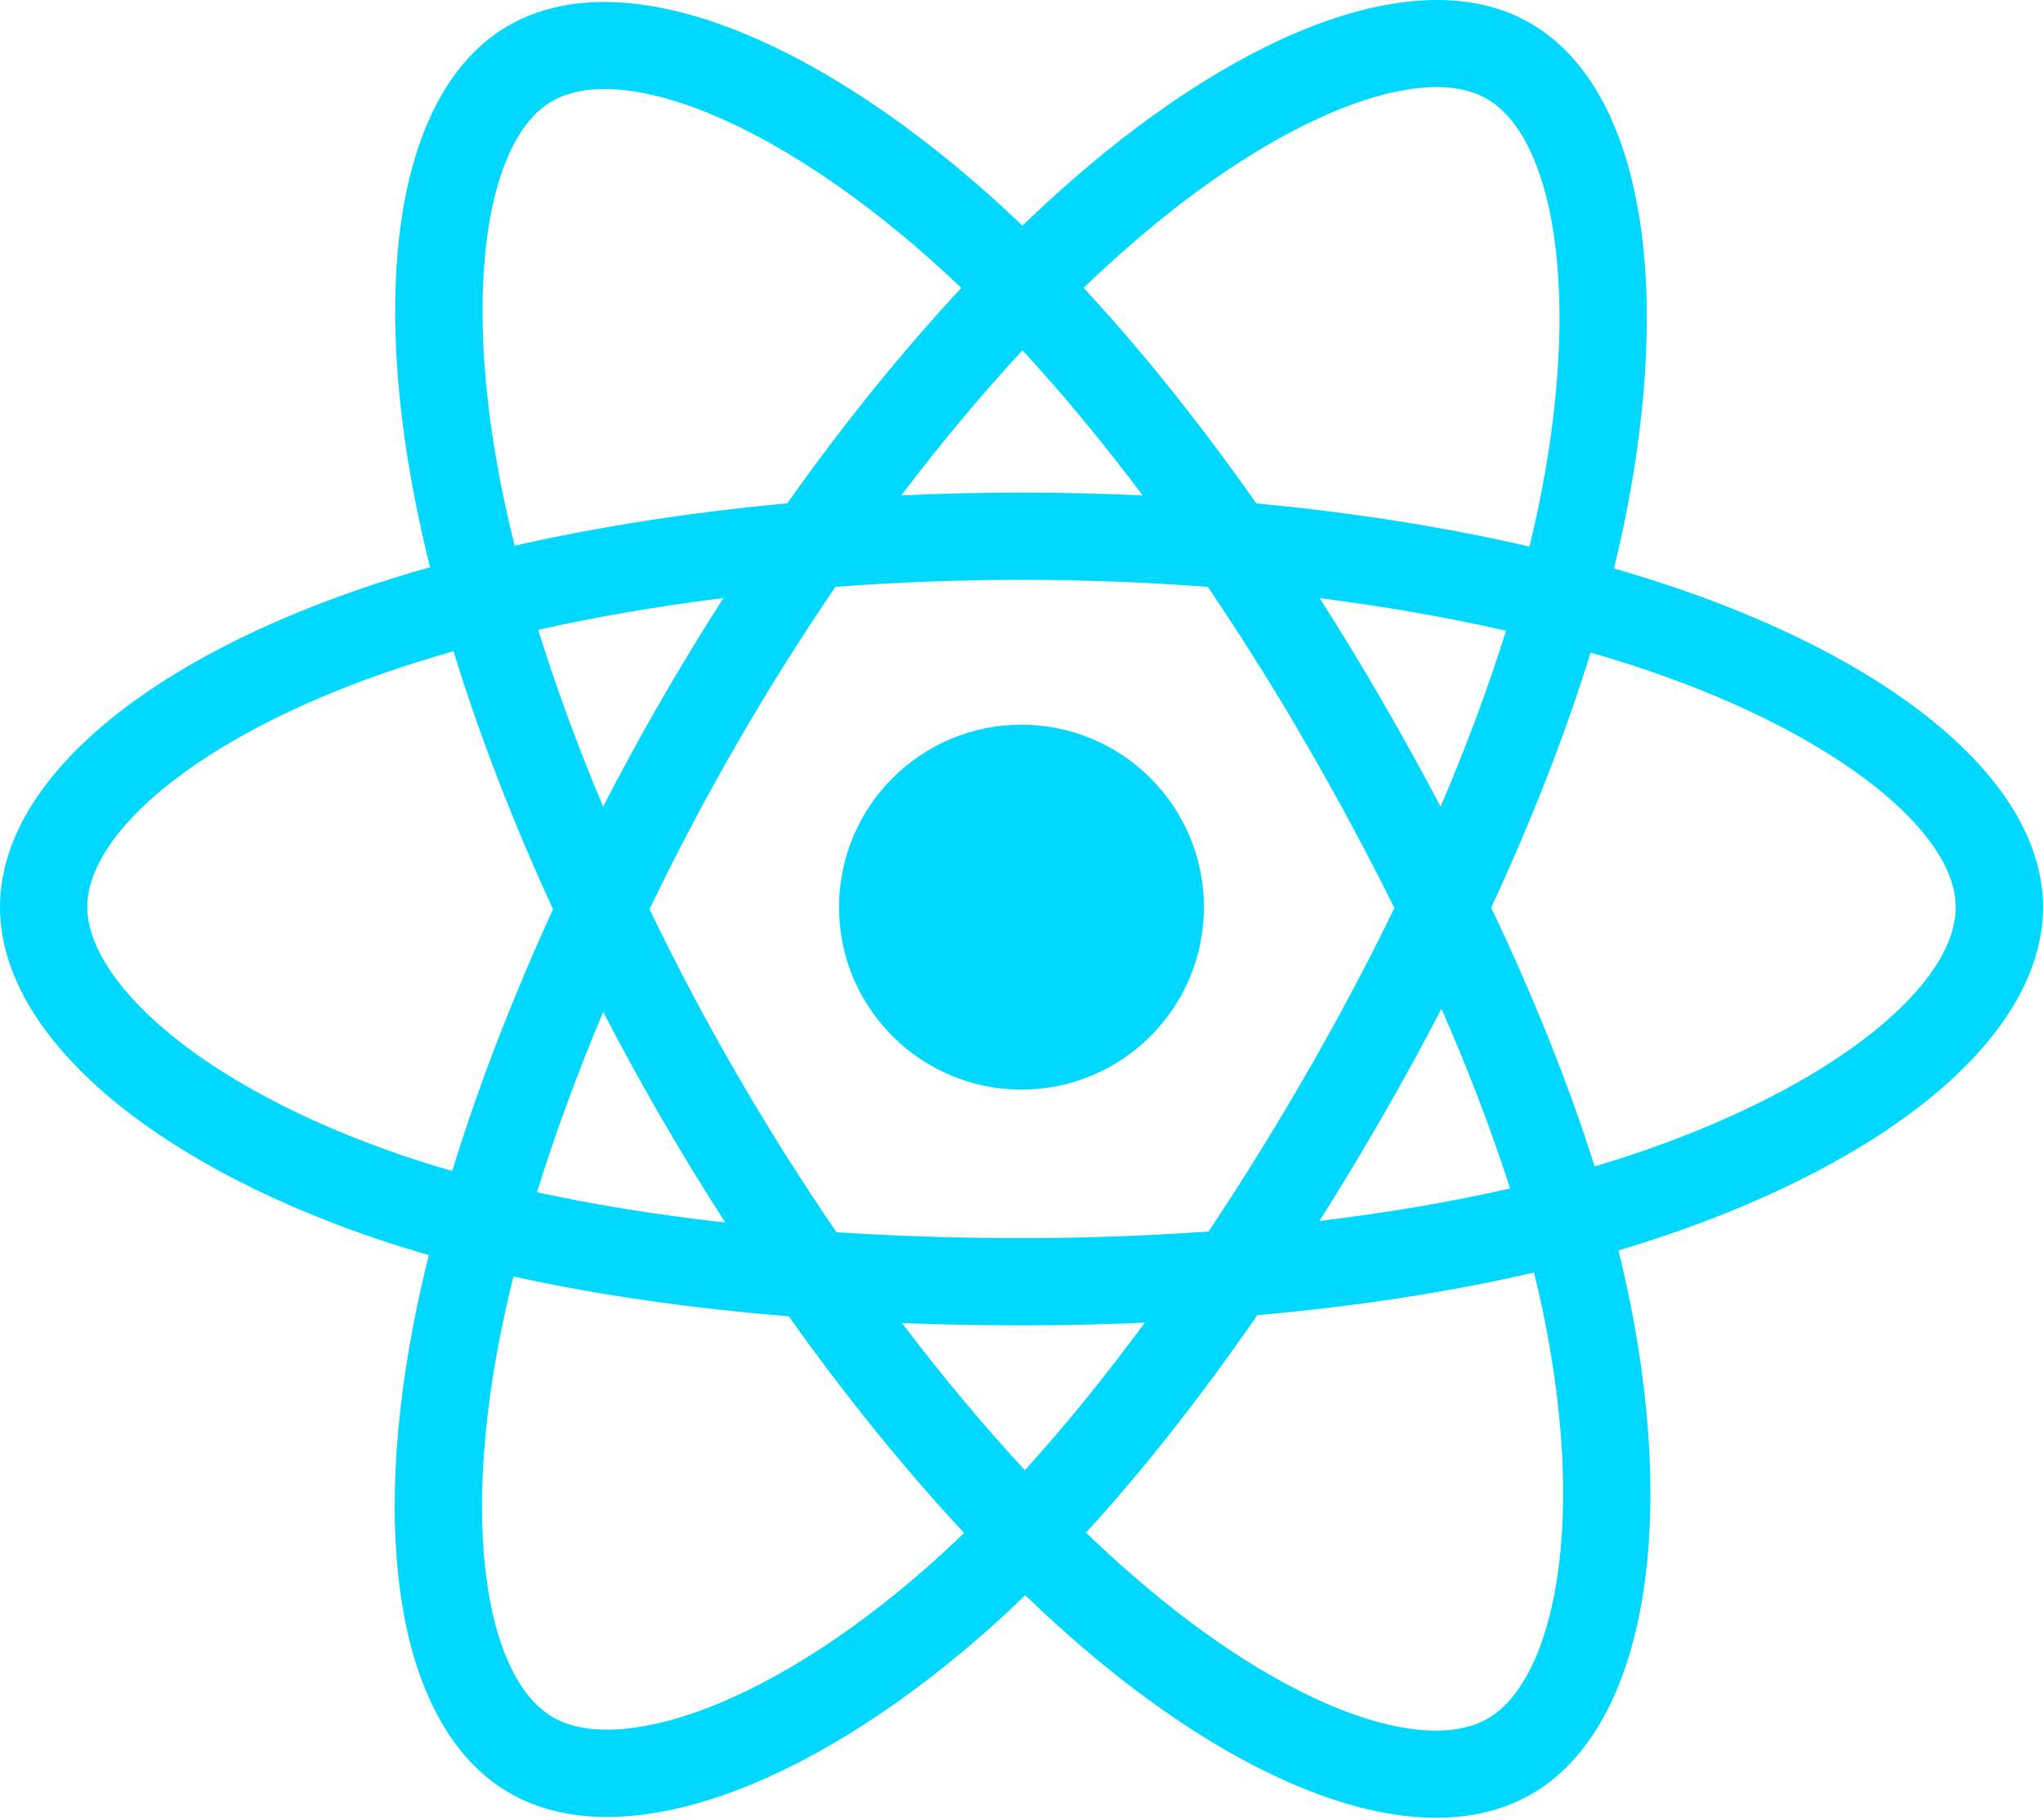
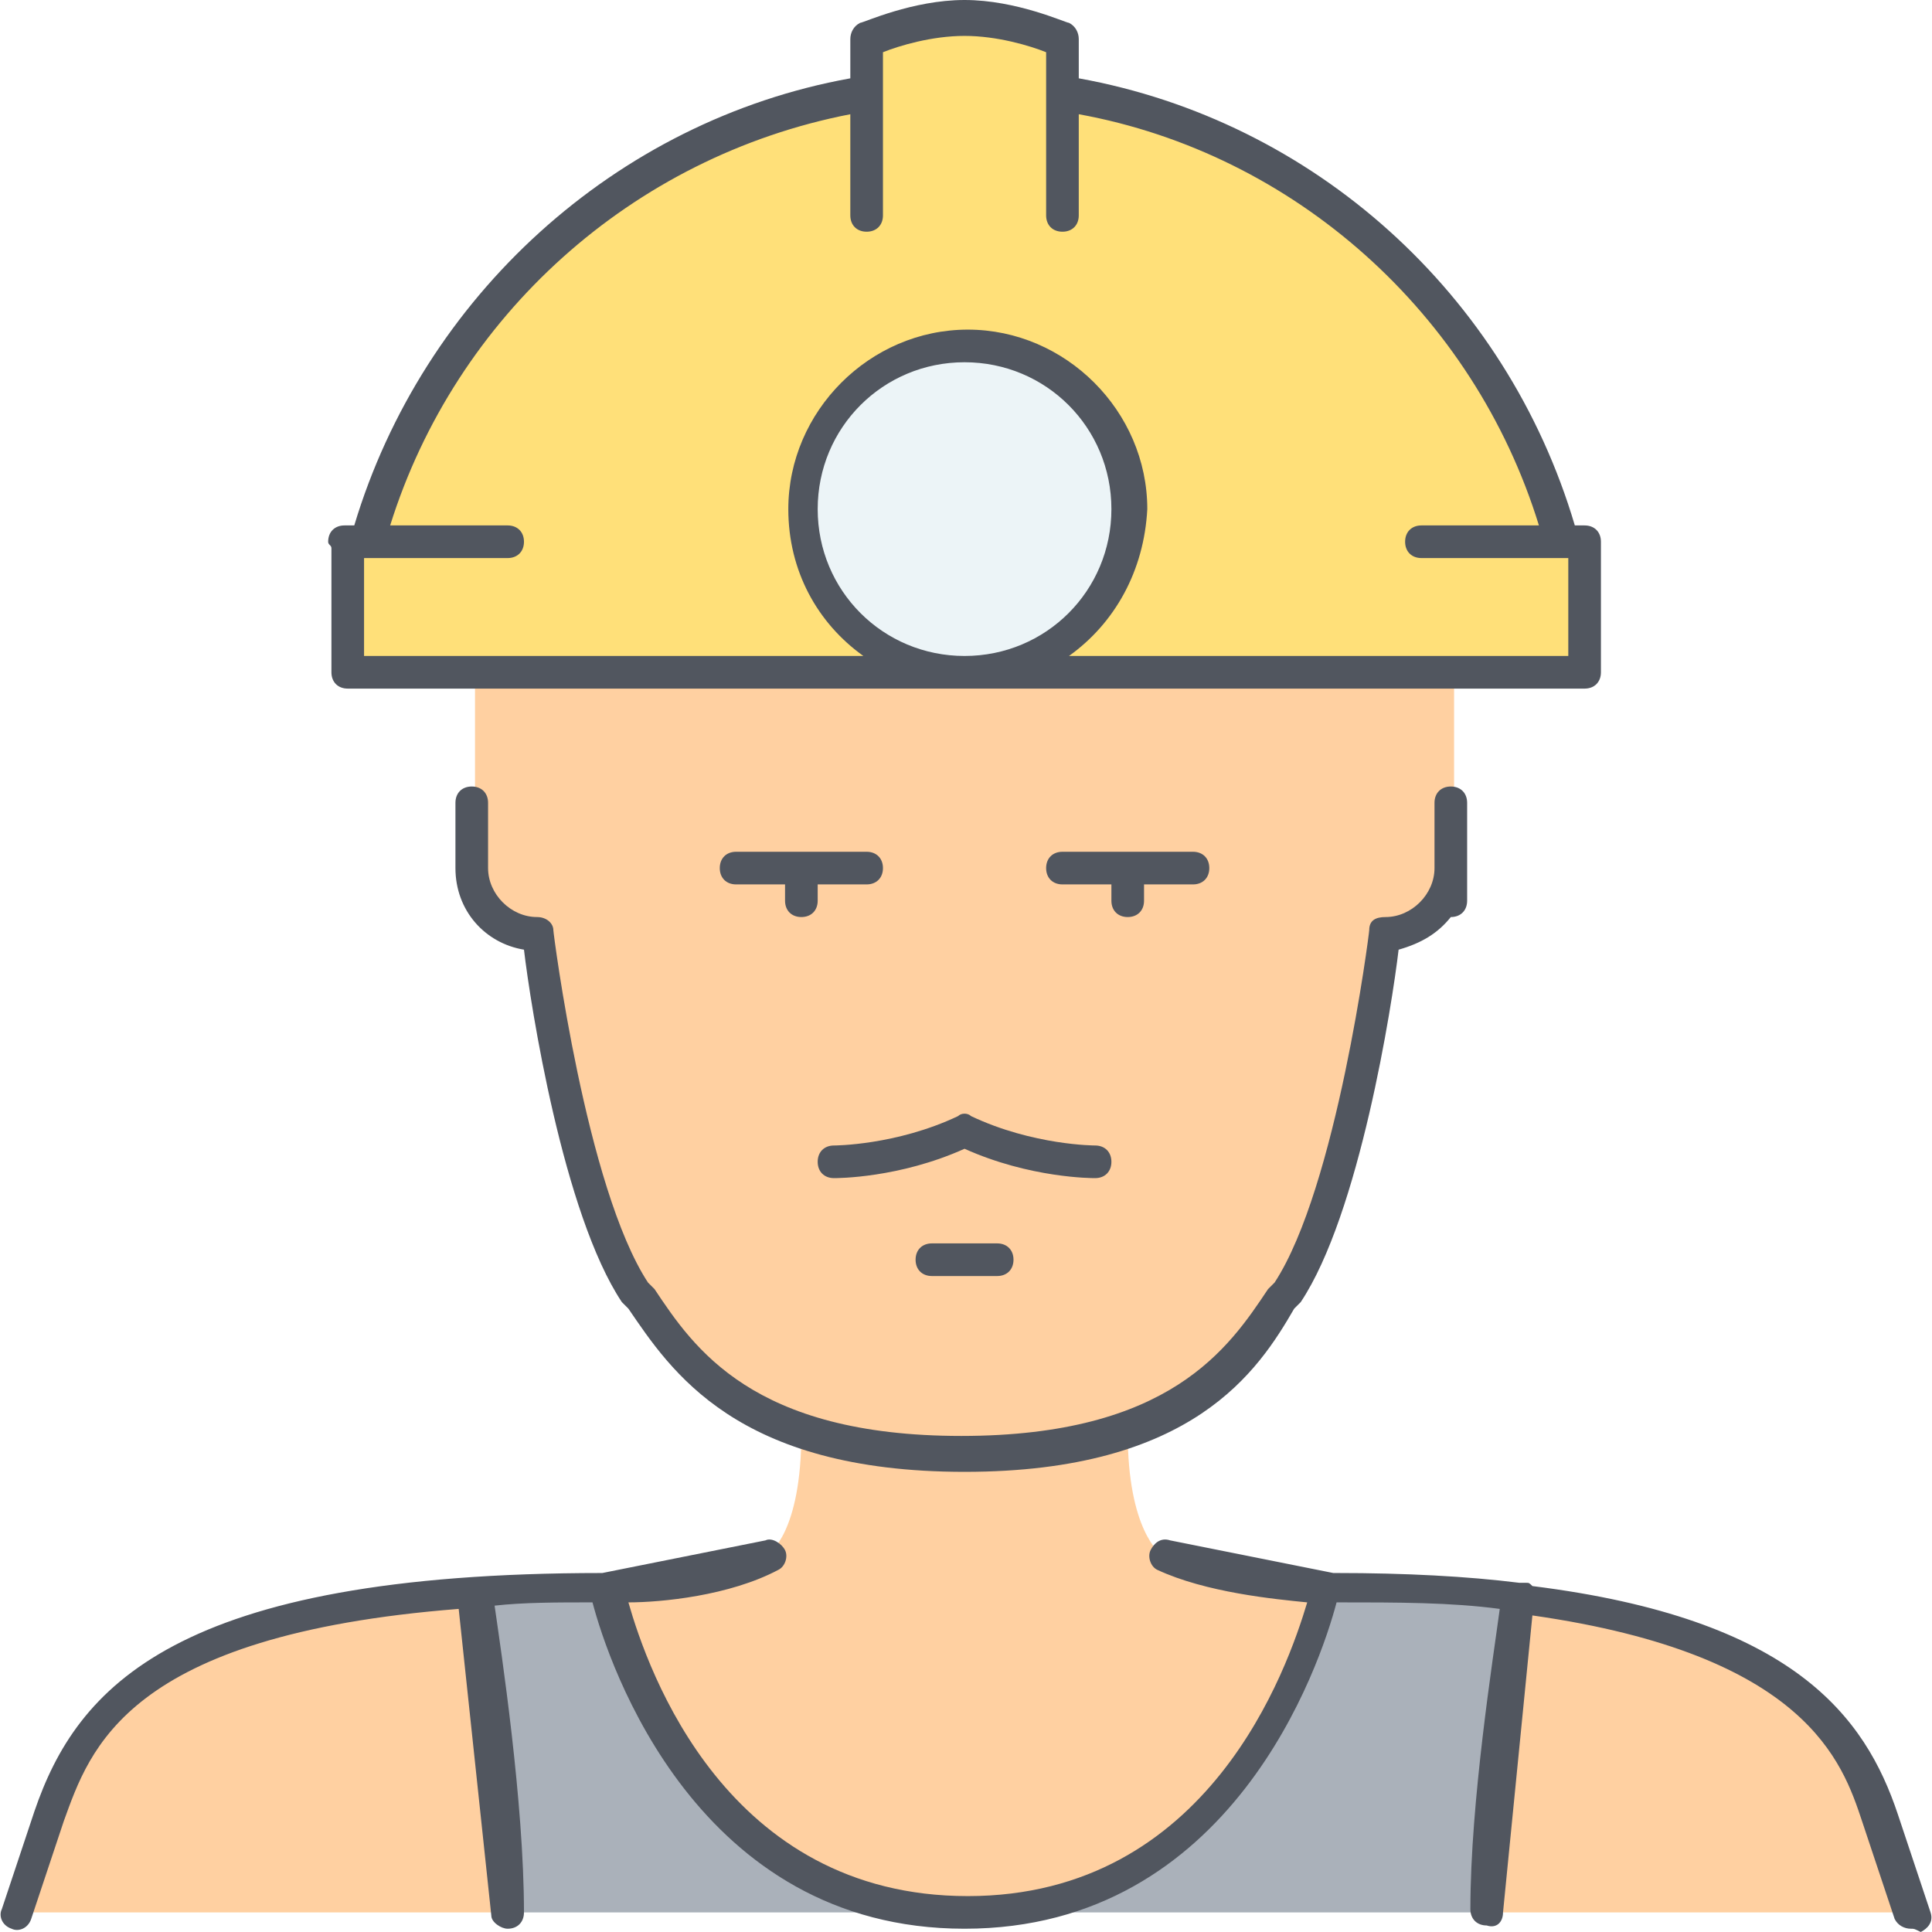
- <svg xmlns="http://www.w3.org/2000/svg" aria-hidden="true" role="img" class="iconify iconify--logos" width="35.93" height="32" preserveAspectRatio="xMidYMid meet" viewBox="0 0 256 228">
-   <path fill="#00D8FF" d="M210.483 73.824a171.49 171.49 0 0 0-8.24-2.597c.465-1.9.893-3.777 1.273-5.621c6.238-30.281 2.16-54.676-11.769-62.708c-13.355-7.7-35.196.329-57.254 19.526a171.23 171.23 0 0 0-6.375 5.848a155.866 155.866 0 0 0-4.241-3.917C100.759 3.829 77.587-4.822 63.673 3.233C50.33 10.957 46.379 33.89 51.995 62.588a170.974 170.974 0 0 0 1.892 8.48c-3.28.932-6.445 1.924-9.474 2.98C17.309 83.498 0 98.307 0 113.668c0 15.865 18.582 31.778 46.812 41.427a145.52 145.52 0 0 0 6.921 2.165a167.467 167.467 0 0 0-2.01 9.138c-5.354 28.2-1.173 50.591 12.134 58.266c13.744 7.926 36.812-.22 59.273-19.855a145.567 145.567 0 0 0 5.342-4.923a168.064 168.064 0 0 0 6.92 6.314c21.758 18.722 43.246 26.282 56.54 18.586c13.731-7.949 18.194-32.003 12.4-61.268a145.016 145.016 0 0 0-1.535-6.842c1.62-.48 3.21-.974 4.76-1.488c29.348-9.723 48.443-25.443 48.443-41.52c0-15.417-17.868-30.326-45.517-39.844Zm-6.365 70.984c-1.4.463-2.836.91-4.3 1.345c-3.24-10.257-7.612-21.163-12.963-32.432c5.106-11 9.31-21.767 12.459-31.957c2.619.758 5.16 1.557 7.61 2.4c23.69 8.156 38.14 20.213 38.14 29.504c0 9.896-15.606 22.743-40.946 31.14Zm-10.514 20.834c2.562 12.94 2.927 24.64 1.23 33.787c-1.524 8.219-4.59 13.698-8.382 15.893c-8.067 4.67-25.32-1.4-43.927-17.412a156.726 156.726 0 0 1-6.437-5.87c7.214-7.889 14.423-17.06 21.459-27.246c12.376-1.098 24.068-2.894 34.671-5.345a134.17 134.17 0 0 1 1.386 6.193ZM87.276 214.515c-7.882 2.783-14.16 2.863-17.955.675c-8.075-4.657-11.432-22.636-6.853-46.752a156.923 156.923 0 0 1 1.869-8.499c10.486 2.32 22.093 3.988 34.498 4.994c7.084 9.967 14.501 19.128 21.976 27.15a134.668 134.668 0 0 1-4.877 4.492c-9.933 8.682-19.886 14.842-28.658 17.94ZM50.35 144.747c-12.483-4.267-22.792-9.812-29.858-15.863c-6.35-5.437-9.555-10.836-9.555-15.216c0-9.322 13.897-21.212 37.076-29.293c2.813-.98 5.757-1.905 8.812-2.773c3.204 10.42 7.406 21.315 12.477 32.332c-5.137 11.18-9.399 22.249-12.634 32.792a134.718 134.718 0 0 1-6.318-1.979Zm12.378-84.26c-4.811-24.587-1.616-43.134 6.425-47.789c8.564-4.958 27.502 2.111 47.463 19.835a144.318 144.318 0 0 1 3.841 3.545c-7.438 7.987-14.787 17.08-21.808 26.988c-12.04 1.116-23.565 2.908-34.161 5.309a160.342 160.342 0 0 1-1.76-7.887Zm110.427 27.268a347.8 347.8 0 0 0-7.785-12.803c8.168 1.033 15.994 2.404 23.343 4.08c-2.206 7.072-4.956 14.465-8.193 22.045a381.151 381.151 0 0 0-7.365-13.322Zm-45.032-43.861c5.044 5.465 10.096 11.566 15.065 18.186a322.04 322.04 0 0 0-30.257-.006c4.974-6.559 10.069-12.652 15.192-18.18ZM82.802 87.83a323.167 323.167 0 0 0-7.227 13.238c-3.184-7.553-5.909-14.98-8.134-22.152c7.304-1.634 15.093-2.97 23.209-3.984a321.524 321.524 0 0 0-7.848 12.897Zm8.081 65.352c-8.385-.936-16.291-2.203-23.593-3.793c2.26-7.3 5.045-14.885 8.298-22.6a321.187 321.187 0 0 0 7.257 13.246c2.594 4.48 5.28 8.868 8.038 13.147Zm37.542 31.03c-5.184-5.592-10.354-11.779-15.403-18.433c4.902.192 9.899.29 14.978.29c5.218 0 10.376-.117 15.453-.343c-4.985 6.774-10.018 12.97-15.028 18.486Zm52.198-57.817c3.422 7.8 6.306 15.345 8.596 22.52c-7.422 1.694-15.436 3.058-23.88 4.071a382.417 382.417 0 0 0 7.859-13.026a347.403 347.403 0 0 0 7.425-13.565Zm-16.898 8.101a358.557 358.557 0 0 1-12.281 19.815a329.4 329.4 0 0 1-23.444.823c-7.967 0-15.716-.248-23.178-.732a310.202 310.202 0 0 1-12.513-19.846h.001a307.41 307.41 0 0 1-10.923-20.627a310.278 310.278 0 0 1 10.89-20.637l-.001.001a307.318 307.318 0 0 1 12.413-19.761c7.613-.576 15.42-.876 23.31-.876H128c7.926 0 15.743.303 23.354.883a329.357 329.357 0 0 1 12.335 19.695a358.489 358.489 0 0 1 11.036 20.54a329.472 329.472 0 0 1-11 20.722Zm22.56-122.124c8.572 4.944 11.906 24.881 6.52 51.026c-.344 1.668-.73 3.367-1.15 5.09c-10.622-2.452-22.155-4.275-34.23-5.408c-7.034-10.017-14.323-19.124-21.64-27.008a160.789 160.789 0 0 1 5.888-5.4c18.9-16.447 36.564-22.941 44.612-18.3ZM128 90.808c12.625 0 22.86 10.235 22.86 22.86s-10.235 22.86-22.86 22.86s-22.86-10.235-22.86-22.86s10.235-22.86 22.86-22.86Z" />
+ <svg xmlns="http://www.w3.org/2000/svg" height="800px" width="800px" version="1.1" id="Layer_1" viewBox="0 0 505.174 505.174" xml:space="preserve">
+   <g transform="translate(1 1)">
+     <path style="fill:#FFD0A1;" d="M379.207,174.787v51.2c0,9.387-7.68,17.067-17.067,17.067c0,0-8.533,68.267-25.6,93.867   c-7.68,11.093-17.067,27.307-42.667,36.693c-11.093,3.413-24.747,5.973-42.667,5.973s-31.573-2.56-42.667-5.973   c-25.6-8.533-34.987-25.6-42.667-36.693c-17.067-25.6-25.6-93.867-25.6-93.867c-9.387,0-17.067-7.68-17.067-17.067v-51.2h128   H379.207z M345.073,413.72L345.073,413.72c0,0-17.067,85.333-93.867,85.333S157.34,413.72,157.34,413.72s25.6,0,42.667-8.533   c0,0,8.533-5.12,8.533-31.573c11.093,3.413,24.747,5.973,42.667,5.973s31.573-2.56,42.667-5.973c0,25.6,8.533,31.573,8.533,31.573   C319.473,413.72,345.073,413.72,345.073,413.72z M490.14,473.454l8.533,25.6H387.74c0-32.427,7.68-77.653,8.533-82.773   C469.66,424.814,483.313,452.974,490.14,473.454z M131.74,499.054h-128l8.533-25.6c7.68-23.04,22.187-52.907,110.933-58.88v0.853   C123.207,416.28,131.74,464.92,131.74,499.054z" />
+     <path style="fill:#AAB1BA;" d="M396.273,416.28c-0.853,5.12-8.533,50.347-8.533,82.773H251.207c76.8,0,93.867-85.333,93.867-85.333   C364.7,413.72,381.767,414.574,396.273,416.28z M251.207,499.054H131.74c0-34.133-8.533-83.627-8.533-83.627v-0.853   c10.24-0.853,22.187-0.853,34.133-0.853C157.34,413.72,174.407,499.054,251.207,499.054z" />
+     <path style="fill:#ECF4F7;" d="M251.207,89.454c23.893,0,42.667,18.773,42.667,42.667s-18.773,42.667-42.667,42.667   c-23.893,0-42.667-18.773-42.667-42.667S227.313,89.454,251.207,89.454" />
+     <path style="fill:#FFE079;" d="M407.367,140.654h5.973v34.133h-0.853h-33.28h-128c23.893,0,42.667-18.773,42.667-42.667   S275.1,89.454,251.207,89.454c-23.893,0-42.667,18.773-42.667,42.667s18.773,42.667,42.667,42.667h-128H89.073v-34.133h5.973   c16.213-60.587,67.413-107.52,130.56-116.907V10.093c0,0,12.8-5.973,25.6-5.973c12.8,0,25.6,5.973,25.6,5.973v13.653   C339.953,33.134,391.153,80.067,407.367,140.654" />
+   </g>
+   <path style="fill:#51565F;" d="M499.673,504.32c-1.707,0-3.413-0.853-4.267-2.56l-8.533-25.6c-5.12-15.36-14.507-43.52-86.187-53.76  l-7.68,77.653c0,2.56-1.707,4.267-4.267,3.413c-2.56,0-4.267-1.707-4.267-4.267c0-28.16,5.973-65.707,7.68-78.507  c-12.8-1.707-26.453-1.707-42.667-1.707c-4.267,16.213-27.307,85.333-97.28,85.333s-93.013-69.12-97.28-85.333  c-9.387,0-17.92,0-25.6,0.853c1.707,11.947,7.68,51.2,7.68,80.213c0,2.56-1.707,4.267-4.267,4.267c-1.707,0-4.267-1.707-4.267-3.413  l-8.533-80.213C32.9,427.52,23.514,457.387,16.687,476.16l-8.533,25.6c-0.853,2.56-3.413,3.413-5.12,2.56  c-2.56-0.853-3.413-3.413-2.56-5.12l8.533-25.6c11.093-32.427,36.693-62.293,148.48-62.293l42.667-8.533  c1.707-0.853,4.267,0.853,5.12,2.56c0.853,1.707,0,4.267-1.707,5.12c-12.8,6.827-30.72,8.533-39.253,8.533  c5.12,17.92,25.6,76.8,88.747,76.8s83.627-59.733,88.747-76.8c-8.533-0.853-26.453-2.56-39.253-8.533  c-1.707-0.853-2.56-3.413-1.707-5.12c0.853-1.707,2.56-3.413,5.12-2.56l42.667,8.533h0.853l0,0c17.92,0,34.133,0.853,47.787,2.56  c0.853,0,1.707,0,1.707,0c0.853,0,0.853,0,1.707,0.853c68.267,8.533,87.04,34.133,95.573,59.733l8.533,25.6  c0.853,2.56-0.853,4.267-2.56,5.12C500.527,504.32,500.527,504.32,499.673,504.32z M252.207,384.854  c-59.733,0-76.8-26.453-87.893-42.667l-1.707-1.707c-15.36-23.04-23.893-77.653-25.6-92.16c-10.24-1.707-17.92-10.24-17.92-21.333  V209.92c0-2.56,1.707-4.267,4.267-4.267c2.56,0,4.267,1.707,4.267,4.267v17.067c0,6.827,5.973,12.8,12.8,12.8  c2.56,0,4.267,1.707,4.267,3.413c0,0.853,8.533,67.413,24.747,92.16l1.707,1.707c10.24,15.36,25.6,38.4,80.213,38.4  s69.973-23.04,80.213-38.4l1.707-1.707c16.213-24.747,24.747-91.307,24.747-92.16c0-2.56,1.707-3.413,4.267-3.413  c6.827,0,12.8-5.973,12.8-12.8V209.92c0-2.56,1.707-4.267,4.267-4.267s4.267,1.707,4.267,4.267v25.6c0,2.56-1.707,4.267-4.267,4.267  l0,0c-3.413,4.267-7.68,6.827-13.653,8.533c-1.707,14.507-10.24,69.12-25.6,92.16l-1.707,1.707  C329.007,358.4,311.94,384.854,252.207,384.854z M260.74,333.654h-17.067c-2.56,0-4.267-1.707-4.267-4.267s1.707-4.267,4.267-4.267  h17.067c2.56,0,4.267,1.707,4.267,4.267S263.3,333.654,260.74,333.654z M286.34,308.054c-0.853,0-17.067,0-34.133-7.68  c-17.067,7.68-33.28,7.68-34.133,7.68c-2.56,0-4.267-1.707-4.267-4.267c0-2.56,1.707-4.267,4.267-4.267c0,0,16.213,0,32.427-7.68  c0.853-0.853,2.56-0.853,3.413,0c16.213,7.68,32.427,7.68,32.427,7.68c2.56,0,4.267,1.707,4.267,4.267  C290.607,306.347,288.9,308.054,286.34,308.054z M294.873,239.787c-2.56,0-4.267-1.707-4.267-4.267v-4.267h-12.8  c-2.56,0-4.267-1.707-4.267-4.267c0-2.56,1.707-4.267,4.267-4.267h34.133c2.56,0,4.267,1.707,4.267,4.267  c0,2.56-1.707,4.267-4.267,4.267h-12.8v4.267C299.14,238.08,297.433,239.787,294.873,239.787z M209.54,239.787  c-2.56,0-4.267-1.707-4.267-4.267v-4.267h-12.8c-2.56,0-4.267-1.707-4.267-4.267c0-2.56,1.707-4.267,4.267-4.267h34.133  c2.56,0,4.267,1.707,4.267,4.267c0,2.56-1.707,4.267-4.267,4.267h-12.8v4.267C213.807,238.08,212.1,239.787,209.54,239.787z   M414.34,180.054H90.927c-2.56,0-4.267-1.707-4.267-4.267V143.36c0-0.853-0.853-0.853-0.853-1.707c0-2.56,1.707-4.267,4.267-4.267  h2.56C110.553,77.654,160.9,31.574,222.34,20.48V10.24c0-1.707,0.853-3.413,2.56-4.267c0.853,0,13.653-5.973,27.307-5.973  c13.653,0,26.453,5.973,27.307,5.973c1.707,0.853,2.56,2.56,2.56,4.267v10.24C343.513,31.573,393.86,76.8,411.78,137.387h2.56  c2.56,0,4.267,1.707,4.267,4.267v34.133C418.607,178.347,416.9,180.054,414.34,180.054z M279.513,171.52h130.56v-25.6h-38.4  c-2.56,0-4.267-1.707-4.267-4.267c0-2.56,1.707-4.267,4.267-4.267h30.72c-17.067-55.467-64-97.28-120.32-107.52V56.32  c0,2.56-1.707,4.267-4.267,4.267s-4.267-1.707-4.267-4.267V13.654c-4.267-1.707-12.8-4.267-21.333-4.267  c-8.533,0-17.067,2.56-21.333,4.267V56.32c0,2.56-1.707,4.267-4.267,4.267s-4.267-1.707-4.267-4.267V29.867  c-57.173,11.093-103.253,52.907-120.32,107.52h30.72c2.56,0,4.267,1.707,4.267,4.267c0,2.56-1.707,4.267-4.267,4.267H95.193v25.6  h130.56c-11.947-8.533-19.627-22.187-19.627-38.4c0-25.6,21.333-46.933,46.933-46.933s46.933,21.333,46.933,46.933  C299.14,149.334,291.46,162.987,279.513,171.52z M252.207,94.72c-21.333,0-38.4,17.067-38.4,38.4s17.067,38.4,38.4,38.4  s38.4-17.067,38.4-38.4S273.54,94.72,252.207,94.72z" />
</svg>
